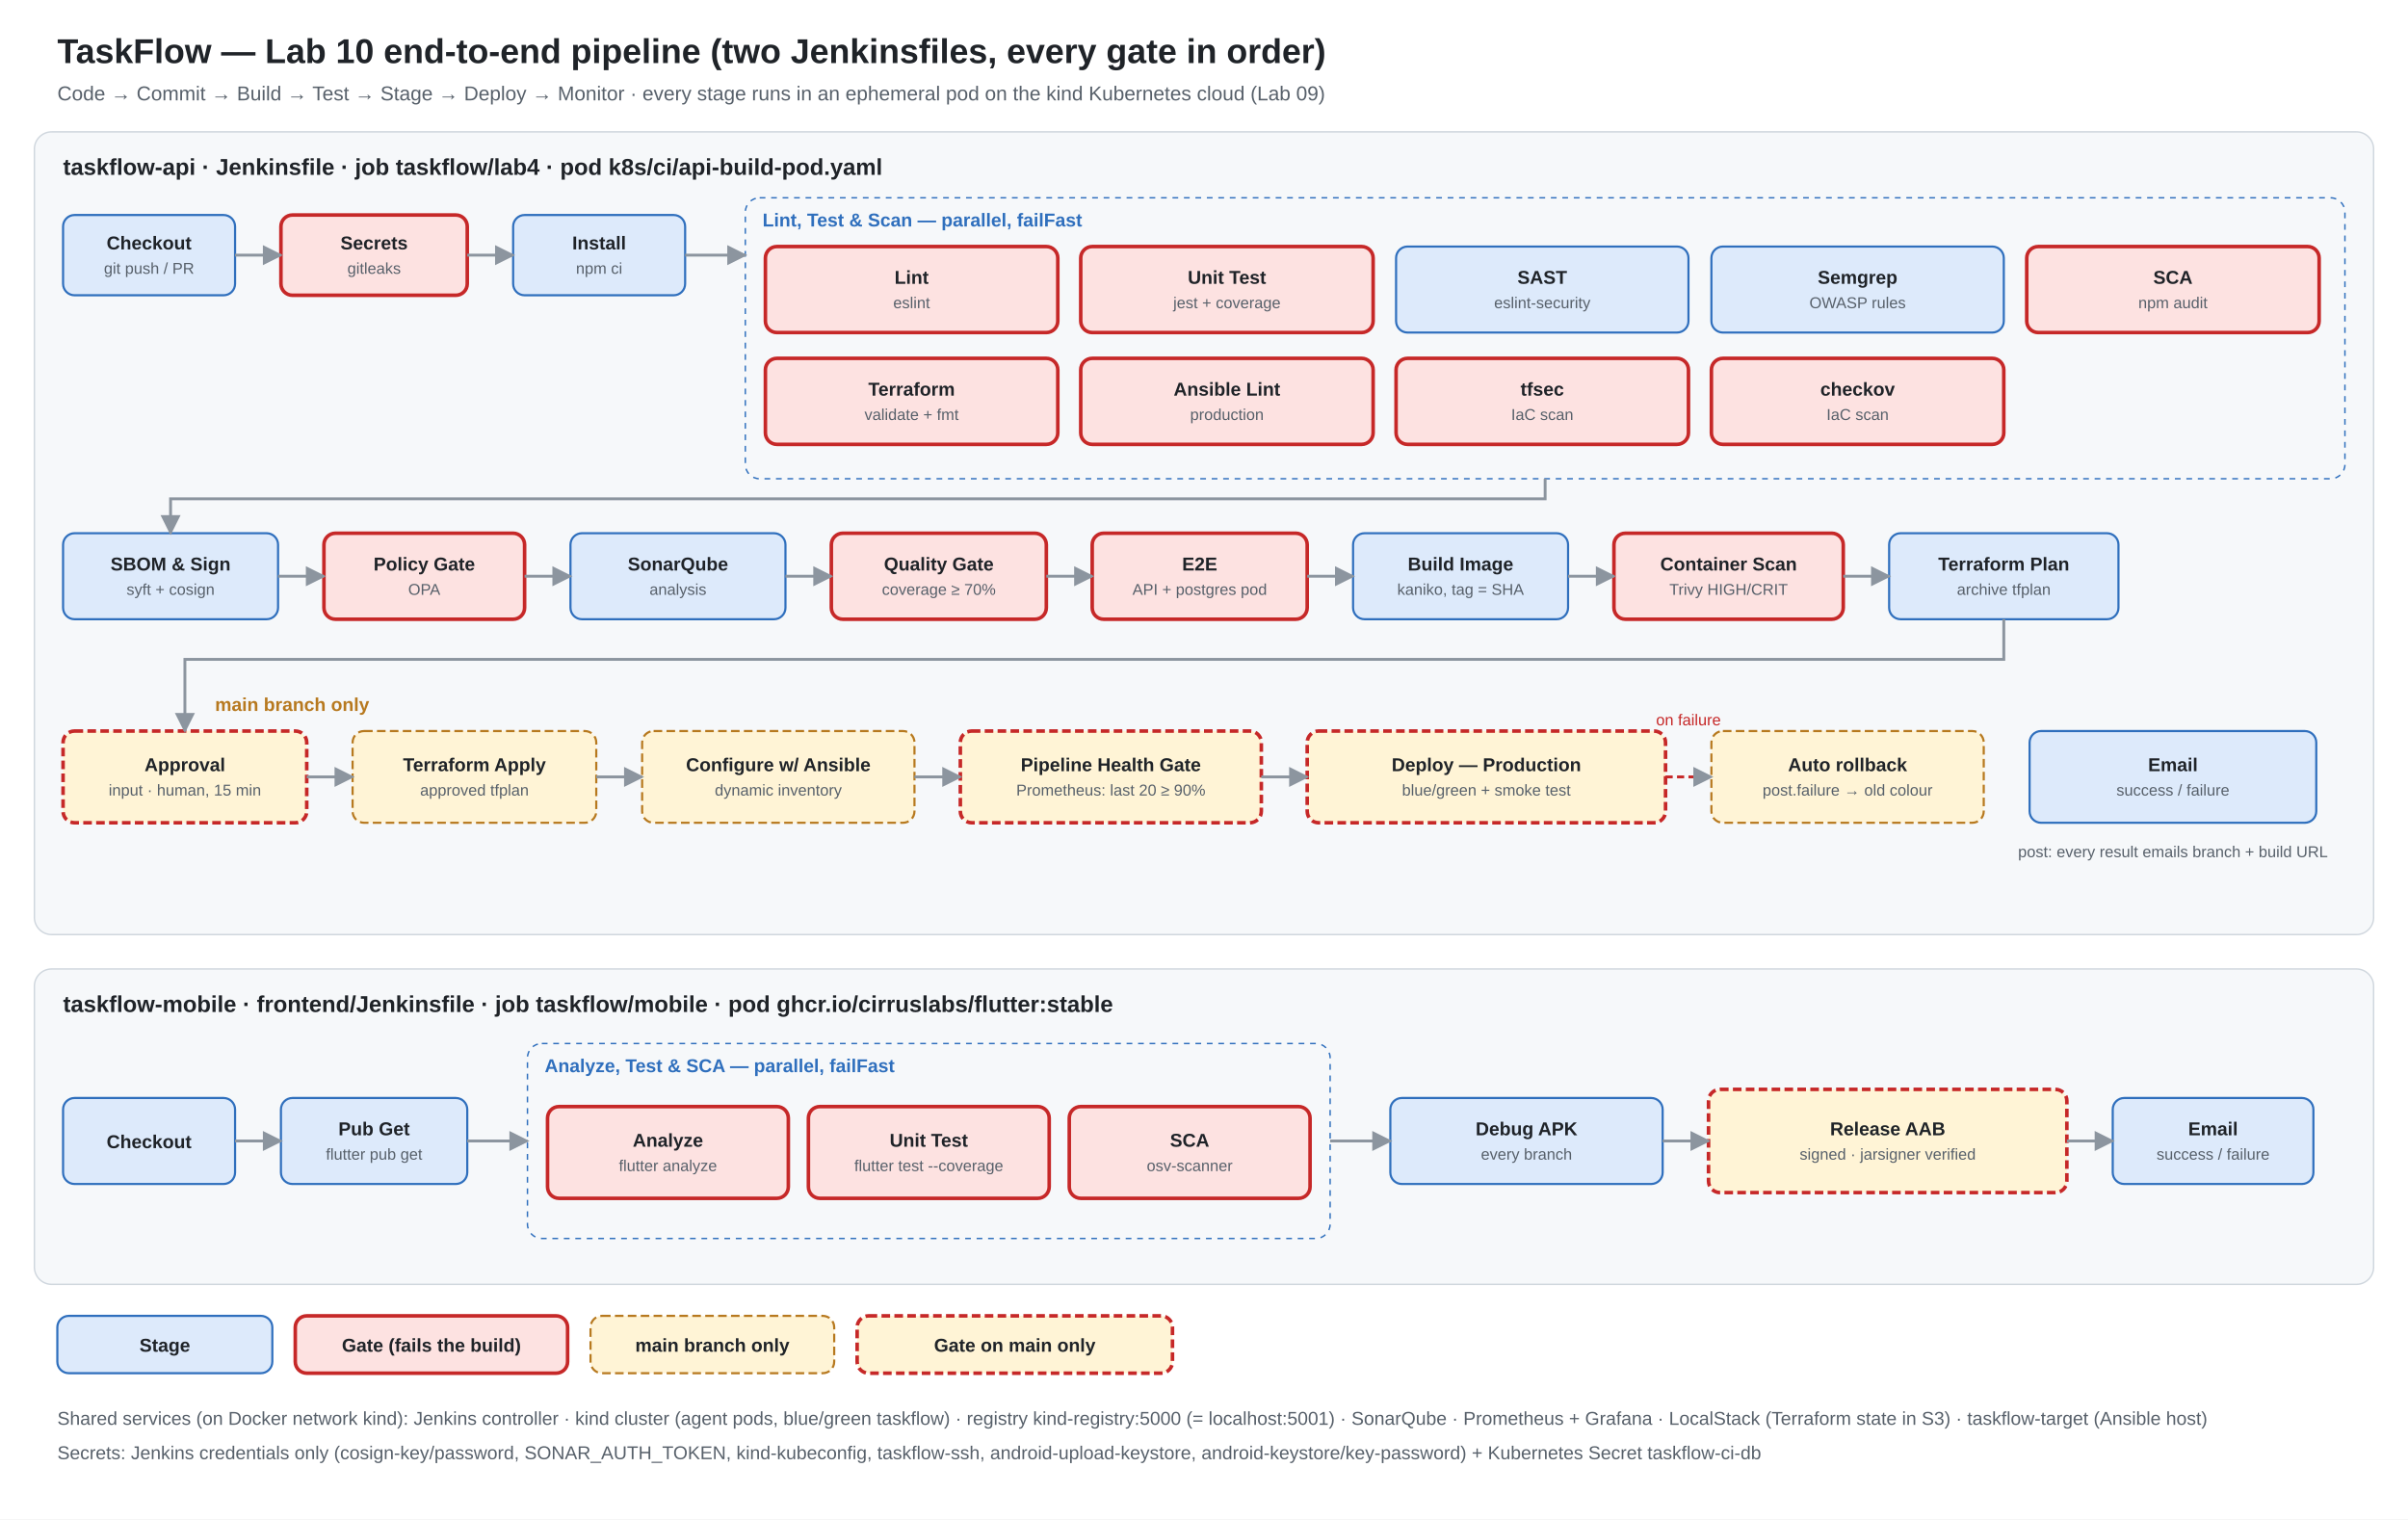
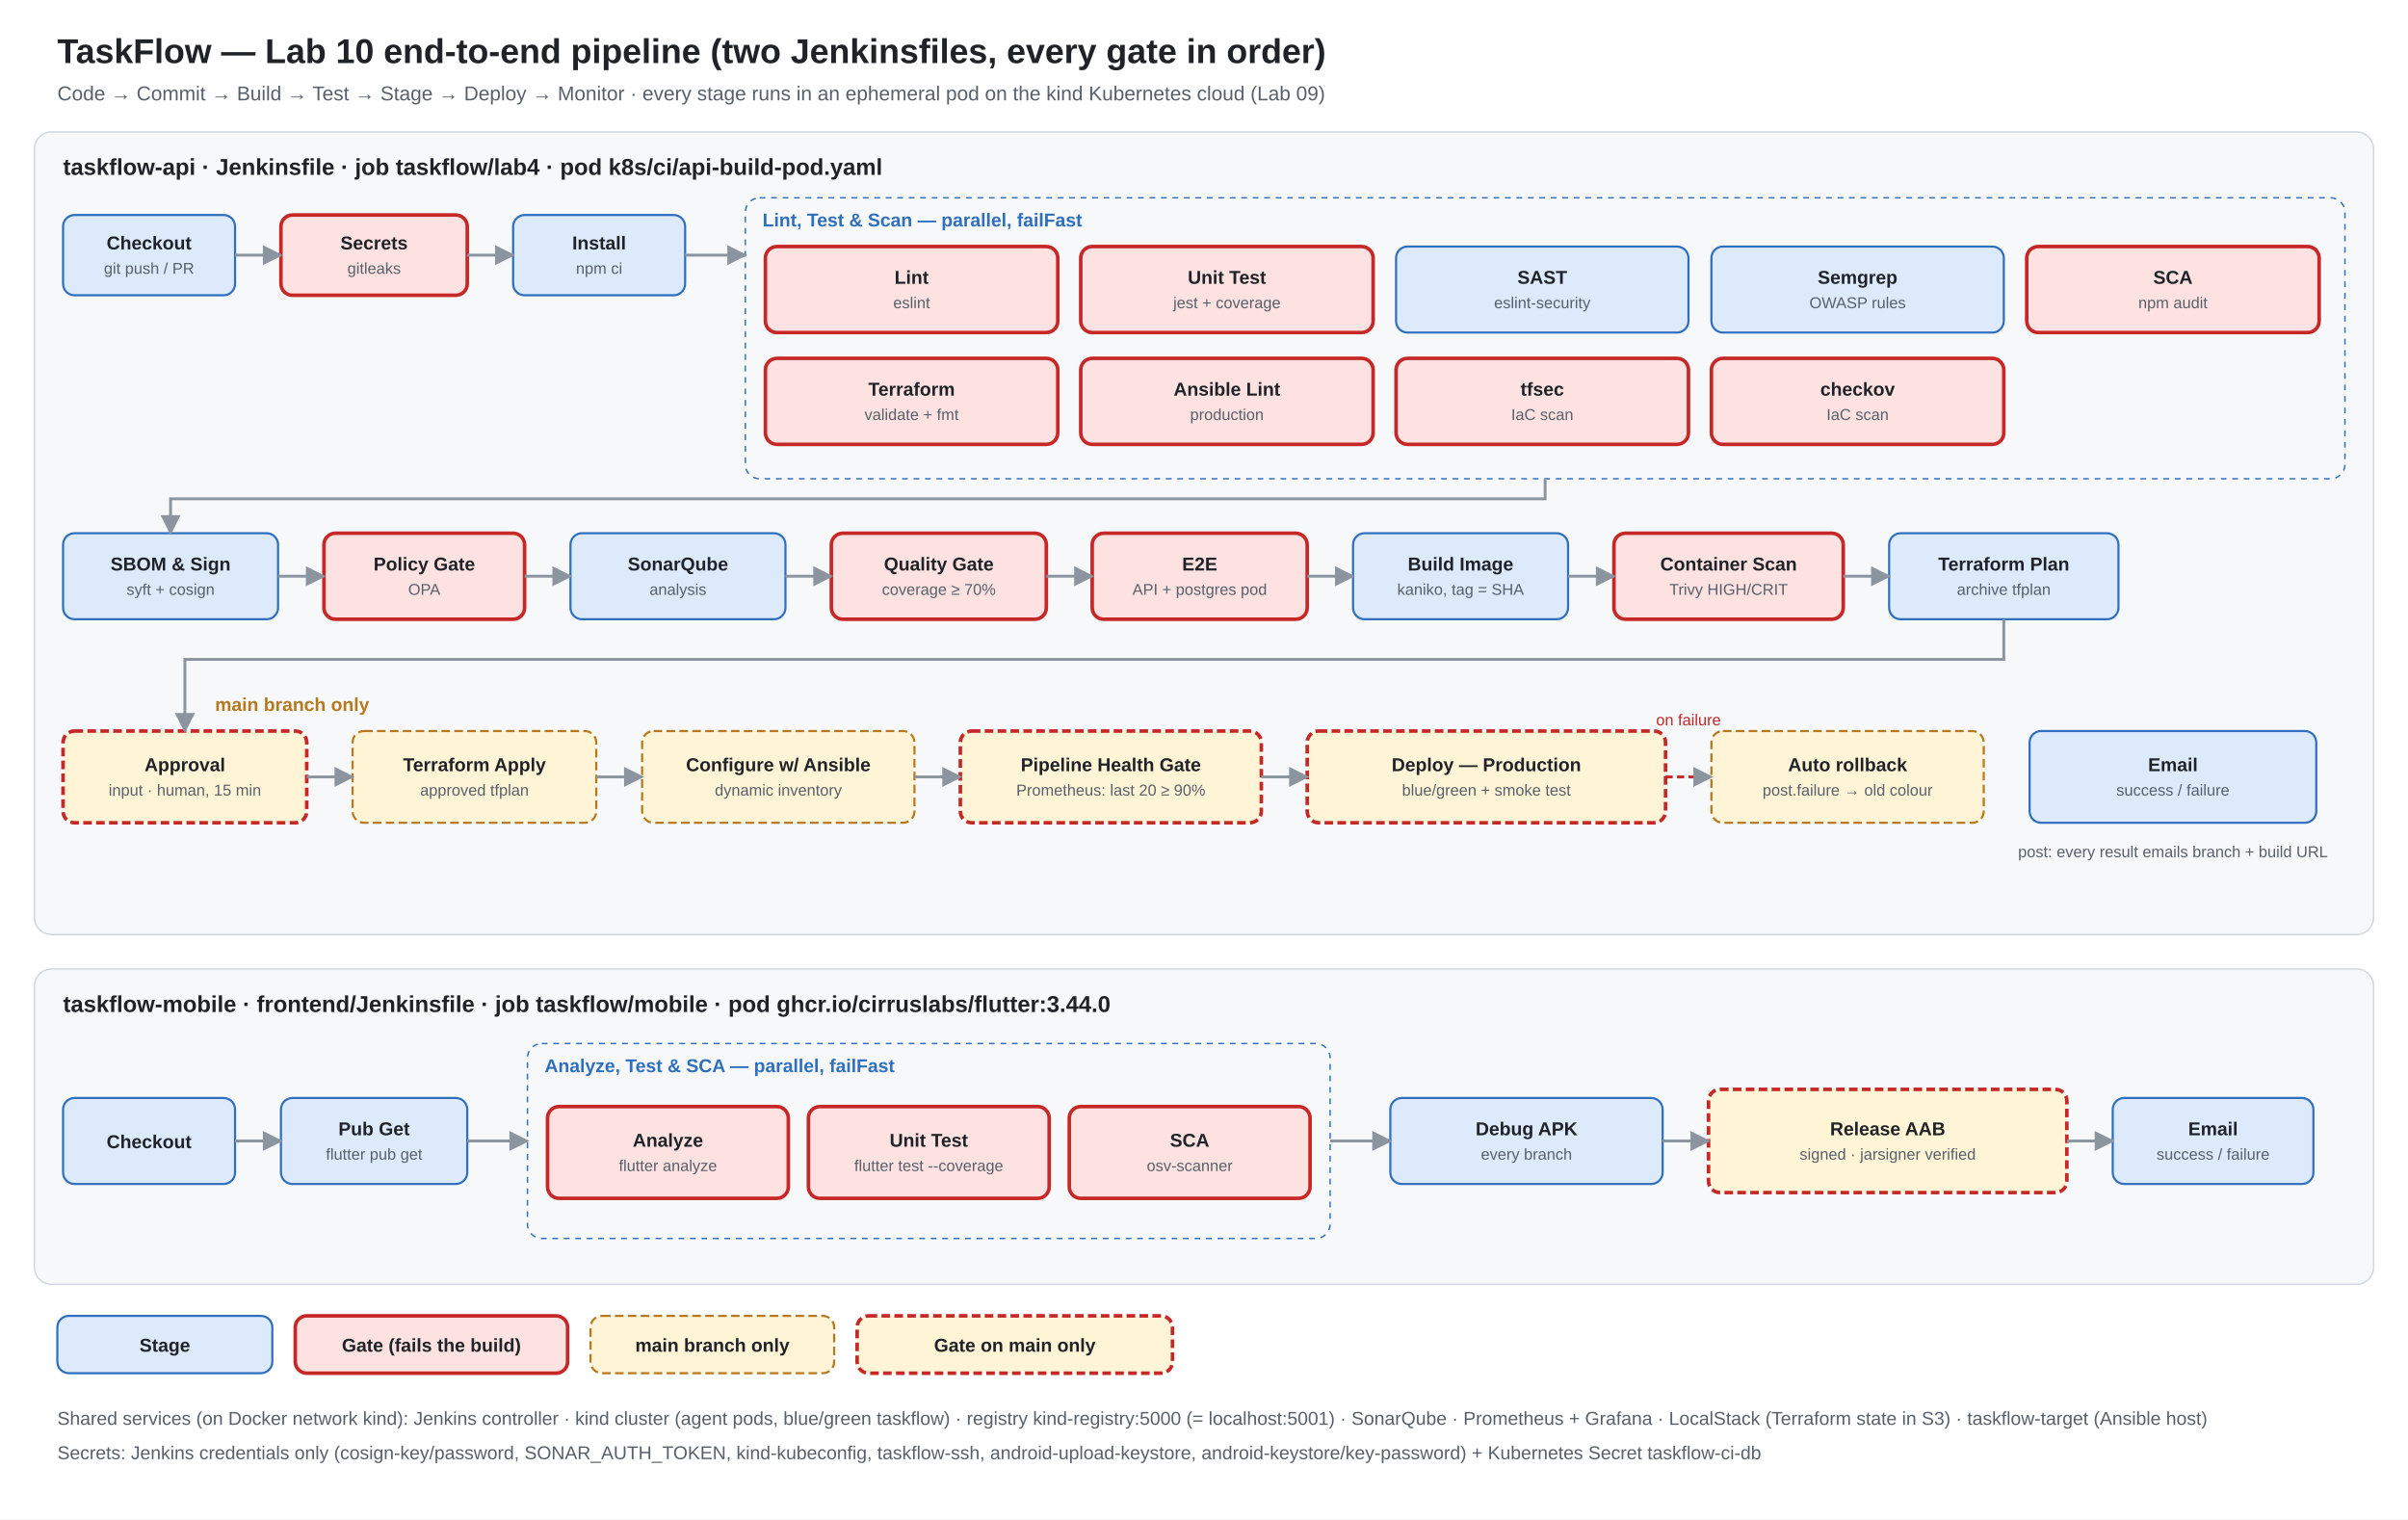
<svg xmlns="http://www.w3.org/2000/svg" width="1680" height="1060" viewBox="0 0 1680 1060">
  <defs>
    <marker id="a" viewBox="0 0 10 10" refX="9" refY="5" markerWidth="7" markerHeight="7" orient="auto">
      <path d="M0,0 L10,5 L0,10 z" fill="#8c959f" />
    </marker>
  </defs>
  <rect width="1680" height="1060" fill="#ffffff" />
  <text x="40" y="44" font-size="24" font-weight="700" fill="#1f2328" text-anchor="start" font-family="Segoe UI, Leelawadee UI, Arial, sans-serif">TaskFlow — Lab 10 end-to-end pipeline (two Jenkinsfiles, every gate in order)</text>
  <text x="40" y="70" font-size="14" font-weight="normal" fill="#57606a" text-anchor="start" font-family="Segoe UI, Leelawadee UI, Arial, sans-serif">Code → Commit → Build → Test → Stage → Deploy → Monitor · every stage runs in an ephemeral pod on the kind Kubernetes cloud (Lab 09)</text>
  <rect x="24" y="92" width="1632" height="560" rx="12" fill="#f6f8fa" stroke="#d0d7de" />
  <text x="44" y="122" font-size="16" font-weight="700" fill="#1f2328" text-anchor="start" font-family="Segoe UI, Leelawadee UI, Arial, sans-serif">taskflow-api · Jenkinsfile · job taskflow/lab4 · pod k8s/ci/api-build-pod.yaml</text>
  <rect x="44" y="150" width="120" height="56" rx="8" fill="#ddeafb" stroke="#2f6fbd" stroke-width="1.5" />
  <text x="104.0" y="174.0" font-size="13" font-weight="600" fill="#1f2328" text-anchor="middle" font-family="Segoe UI, Leelawadee UI, Arial, sans-serif">Checkout</text>
  <text x="104.0" y="191.0" font-size="11" font-weight="normal" fill="#57606a" text-anchor="middle" font-family="Segoe UI, Leelawadee UI, Arial, sans-serif">git push / PR</text>
  <rect x="196" y="150" width="130" height="56" rx="8" fill="#fde2e1" stroke="#c62828" stroke-width="2.5" />
  <text x="261.0" y="174.0" font-size="13" font-weight="600" fill="#1f2328" text-anchor="middle" font-family="Segoe UI, Leelawadee UI, Arial, sans-serif">Secrets</text>
  <text x="261.0" y="191.0" font-size="11" font-weight="normal" fill="#57606a" text-anchor="middle" font-family="Segoe UI, Leelawadee UI, Arial, sans-serif">gitleaks</text>
  <rect x="358" y="150" width="120" height="56" rx="8" fill="#ddeafb" stroke="#2f6fbd" stroke-width="1.5" />
  <text x="418.0" y="174.0" font-size="13" font-weight="600" fill="#1f2328" text-anchor="middle" font-family="Segoe UI, Leelawadee UI, Arial, sans-serif">Install</text>
  <text x="418.0" y="191.0" font-size="11" font-weight="normal" fill="#57606a" text-anchor="middle" font-family="Segoe UI, Leelawadee UI, Arial, sans-serif">npm ci</text>
  <line x1="164" y1="178.0" x2="196" y2="178.0" stroke="#8c959f" stroke-width="2" marker-end="url(#a)" />
  <line x1="326" y1="178.0" x2="358" y2="178.0" stroke="#8c959f" stroke-width="2" marker-end="url(#a)" />
  <rect x="520" y="138" width="1116" height="196" rx="10" fill="none" stroke="#2f6fbd" stroke-dasharray="4 4" />
  <text x="532" y="158" font-size="13" font-weight="700" fill="#2f6fbd" text-anchor="start" font-family="Segoe UI, Leelawadee UI, Arial, sans-serif">Lint, Test &amp; Scan — parallel, failFast</text>
  <line x1="478" y1="178.0" x2="520" y2="178" stroke="#8c959f" stroke-width="2" marker-end="url(#a)" />
  <rect x="534" y="172" width="204" height="60" rx="8" fill="#fde2e1" stroke="#c62828" stroke-width="2.5" />
  <text x="636.0" y="198.0" font-size="13" font-weight="600" fill="#1f2328" text-anchor="middle" font-family="Segoe UI, Leelawadee UI, Arial, sans-serif">Lint</text>
  <text x="636.0" y="215.0" font-size="11" font-weight="normal" fill="#57606a" text-anchor="middle" font-family="Segoe UI, Leelawadee UI, Arial, sans-serif">eslint</text>
  <rect x="754" y="172" width="204" height="60" rx="8" fill="#fde2e1" stroke="#c62828" stroke-width="2.5" />
  <text x="856.0" y="198.0" font-size="13" font-weight="600" fill="#1f2328" text-anchor="middle" font-family="Segoe UI, Leelawadee UI, Arial, sans-serif">Unit Test</text>
  <text x="856.0" y="215.0" font-size="11" font-weight="normal" fill="#57606a" text-anchor="middle" font-family="Segoe UI, Leelawadee UI, Arial, sans-serif">jest + coverage</text>
  <rect x="974" y="172" width="204" height="60" rx="8" fill="#ddeafb" stroke="#2f6fbd" stroke-width="1.5" />
  <text x="1076.0" y="198.0" font-size="13" font-weight="600" fill="#1f2328" text-anchor="middle" font-family="Segoe UI, Leelawadee UI, Arial, sans-serif">SAST</text>
  <text x="1076.0" y="215.0" font-size="11" font-weight="normal" fill="#57606a" text-anchor="middle" font-family="Segoe UI, Leelawadee UI, Arial, sans-serif">eslint-security</text>
  <rect x="1194" y="172" width="204" height="60" rx="8" fill="#ddeafb" stroke="#2f6fbd" stroke-width="1.5" />
  <text x="1296.0" y="198.0" font-size="13" font-weight="600" fill="#1f2328" text-anchor="middle" font-family="Segoe UI, Leelawadee UI, Arial, sans-serif">Semgrep</text>
  <text x="1296.0" y="215.0" font-size="11" font-weight="normal" fill="#57606a" text-anchor="middle" font-family="Segoe UI, Leelawadee UI, Arial, sans-serif">OWASP rules</text>
  <rect x="1414" y="172" width="204" height="60" rx="8" fill="#fde2e1" stroke="#c62828" stroke-width="2.5" />
  <text x="1516.0" y="198.0" font-size="13" font-weight="600" fill="#1f2328" text-anchor="middle" font-family="Segoe UI, Leelawadee UI, Arial, sans-serif">SCA</text>
  <text x="1516.0" y="215.0" font-size="11" font-weight="normal" fill="#57606a" text-anchor="middle" font-family="Segoe UI, Leelawadee UI, Arial, sans-serif">npm audit</text>
  <rect x="534" y="250" width="204" height="60" rx="8" fill="#fde2e1" stroke="#c62828" stroke-width="2.5" />
  <text x="636.0" y="276.0" font-size="13" font-weight="600" fill="#1f2328" text-anchor="middle" font-family="Segoe UI, Leelawadee UI, Arial, sans-serif">Terraform</text>
  <text x="636.0" y="293.0" font-size="11" font-weight="normal" fill="#57606a" text-anchor="middle" font-family="Segoe UI, Leelawadee UI, Arial, sans-serif">validate + fmt</text>
  <rect x="754" y="250" width="204" height="60" rx="8" fill="#fde2e1" stroke="#c62828" stroke-width="2.5" />
  <text x="856.0" y="276.0" font-size="13" font-weight="600" fill="#1f2328" text-anchor="middle" font-family="Segoe UI, Leelawadee UI, Arial, sans-serif">Ansible Lint</text>
  <text x="856.0" y="293.0" font-size="11" font-weight="normal" fill="#57606a" text-anchor="middle" font-family="Segoe UI, Leelawadee UI, Arial, sans-serif">production</text>
  <rect x="974" y="250" width="204" height="60" rx="8" fill="#fde2e1" stroke="#c62828" stroke-width="2.5" />
  <text x="1076.0" y="276.0" font-size="13" font-weight="600" fill="#1f2328" text-anchor="middle" font-family="Segoe UI, Leelawadee UI, Arial, sans-serif">tfsec</text>
  <text x="1076.0" y="293.0" font-size="11" font-weight="normal" fill="#57606a" text-anchor="middle" font-family="Segoe UI, Leelawadee UI, Arial, sans-serif">IaC scan</text>
  <rect x="1194" y="250" width="204" height="60" rx="8" fill="#fde2e1" stroke="#c62828" stroke-width="2.5" />
  <text x="1296.0" y="276.0" font-size="13" font-weight="600" fill="#1f2328" text-anchor="middle" font-family="Segoe UI, Leelawadee UI, Arial, sans-serif">checkov</text>
  <text x="1296.0" y="293.0" font-size="11" font-weight="normal" fill="#57606a" text-anchor="middle" font-family="Segoe UI, Leelawadee UI, Arial, sans-serif">IaC scan</text>
  <rect x="44" y="372" width="150" height="60" rx="8" fill="#ddeafb" stroke="#2f6fbd" stroke-width="1.5" />
  <text x="119.0" y="398.0" font-size="13" font-weight="600" fill="#1f2328" text-anchor="middle" font-family="Segoe UI, Leelawadee UI, Arial, sans-serif">SBOM &amp; Sign</text>
  <text x="119.0" y="415.0" font-size="11" font-weight="normal" fill="#57606a" text-anchor="middle" font-family="Segoe UI, Leelawadee UI, Arial, sans-serif">syft + cosign</text>
  <rect x="226" y="372" width="140" height="60" rx="8" fill="#fde2e1" stroke="#c62828" stroke-width="2.5" />
  <text x="296.0" y="398.0" font-size="13" font-weight="600" fill="#1f2328" text-anchor="middle" font-family="Segoe UI, Leelawadee UI, Arial, sans-serif">Policy Gate</text>
  <text x="296.0" y="415.0" font-size="11" font-weight="normal" fill="#57606a" text-anchor="middle" font-family="Segoe UI, Leelawadee UI, Arial, sans-serif">OPA</text>
  <rect x="398" y="372" width="150" height="60" rx="8" fill="#ddeafb" stroke="#2f6fbd" stroke-width="1.5" />
  <text x="473.0" y="398.0" font-size="13" font-weight="600" fill="#1f2328" text-anchor="middle" font-family="Segoe UI, Leelawadee UI, Arial, sans-serif">SonarQube</text>
  <text x="473.0" y="415.0" font-size="11" font-weight="normal" fill="#57606a" text-anchor="middle" font-family="Segoe UI, Leelawadee UI, Arial, sans-serif">analysis</text>
  <rect x="580" y="372" width="150" height="60" rx="8" fill="#fde2e1" stroke="#c62828" stroke-width="2.5" />
  <text x="655.0" y="398.0" font-size="13" font-weight="600" fill="#1f2328" text-anchor="middle" font-family="Segoe UI, Leelawadee UI, Arial, sans-serif">Quality Gate</text>
  <text x="655.0" y="415.0" font-size="11" font-weight="normal" fill="#57606a" text-anchor="middle" font-family="Segoe UI, Leelawadee UI, Arial, sans-serif">coverage ≥ 70%</text>
  <rect x="762" y="372" width="150" height="60" rx="8" fill="#fde2e1" stroke="#c62828" stroke-width="2.5" />
  <text x="837.0" y="398.0" font-size="13" font-weight="600" fill="#1f2328" text-anchor="middle" font-family="Segoe UI, Leelawadee UI, Arial, sans-serif">E2E</text>
  <text x="837.0" y="415.0" font-size="11" font-weight="normal" fill="#57606a" text-anchor="middle" font-family="Segoe UI, Leelawadee UI, Arial, sans-serif">API + postgres pod</text>
  <rect x="944" y="372" width="150" height="60" rx="8" fill="#ddeafb" stroke="#2f6fbd" stroke-width="1.5" />
  <text x="1019.0" y="398.0" font-size="13" font-weight="600" fill="#1f2328" text-anchor="middle" font-family="Segoe UI, Leelawadee UI, Arial, sans-serif">Build Image</text>
  <text x="1019.0" y="415.0" font-size="11" font-weight="normal" fill="#57606a" text-anchor="middle" font-family="Segoe UI, Leelawadee UI, Arial, sans-serif">kaniko, tag = SHA</text>
  <rect x="1126" y="372" width="160" height="60" rx="8" fill="#fde2e1" stroke="#c62828" stroke-width="2.5" />
  <text x="1206.0" y="398.0" font-size="13" font-weight="600" fill="#1f2328" text-anchor="middle" font-family="Segoe UI, Leelawadee UI, Arial, sans-serif">Container Scan</text>
  <text x="1206.0" y="415.0" font-size="11" font-weight="normal" fill="#57606a" text-anchor="middle" font-family="Segoe UI, Leelawadee UI, Arial, sans-serif">Trivy HIGH/CRIT</text>
  <rect x="1318" y="372" width="160" height="60" rx="8" fill="#ddeafb" stroke="#2f6fbd" stroke-width="1.5" />
  <text x="1398.0" y="398.0" font-size="13" font-weight="600" fill="#1f2328" text-anchor="middle" font-family="Segoe UI, Leelawadee UI, Arial, sans-serif">Terraform Plan</text>
  <text x="1398.0" y="415.0" font-size="11" font-weight="normal" fill="#57606a" text-anchor="middle" font-family="Segoe UI, Leelawadee UI, Arial, sans-serif">archive tfplan</text>
  <line x1="194" y1="402.0" x2="226" y2="402.0" stroke="#8c959f" stroke-width="2" marker-end="url(#a)" />
  <line x1="366" y1="402.0" x2="398" y2="402.0" stroke="#8c959f" stroke-width="2" marker-end="url(#a)" />
  <line x1="548" y1="402.0" x2="580" y2="402.0" stroke="#8c959f" stroke-width="2" marker-end="url(#a)" />
  <line x1="730" y1="402.0" x2="762" y2="402.0" stroke="#8c959f" stroke-width="2" marker-end="url(#a)" />
  <line x1="912" y1="402.0" x2="944" y2="402.0" stroke="#8c959f" stroke-width="2" marker-end="url(#a)" />
  <line x1="1094" y1="402.0" x2="1126" y2="402.0" stroke="#8c959f" stroke-width="2" marker-end="url(#a)" />
  <line x1="1286" y1="402.0" x2="1318" y2="402.0" stroke="#8c959f" stroke-width="2" marker-end="url(#a)" />
  <path d="M 1078.0 334 L 1078.0 348 L 119 348 L 119 372" fill="none" stroke="#8c959f" stroke-width="2" marker-end="url(#a)" />
  <text x="150" y="496" font-size="13" font-weight="700" fill="#b7791f" text-anchor="start" font-family="Segoe UI, Leelawadee UI, Arial, sans-serif">main branch only</text>
  <rect x="44" y="510" width="170" height="64" rx="8" fill="#fff4d6" stroke="#c62828" stroke-width="2.5" stroke-dasharray="6 3" />
  <text x="129.0" y="538.0" font-size="13" font-weight="600" fill="#1f2328" text-anchor="middle" font-family="Segoe UI, Leelawadee UI, Arial, sans-serif">Approval</text>
  <text x="129.0" y="555.0" font-size="11" font-weight="normal" fill="#57606a" text-anchor="middle" font-family="Segoe UI, Leelawadee UI, Arial, sans-serif">input · human, 15 min</text>
  <rect x="246" y="510" width="170" height="64" rx="8" fill="#fff4d6" stroke="#b7791f" stroke-width="1.5" stroke-dasharray="6 3" />
  <text x="331.0" y="538.0" font-size="13" font-weight="600" fill="#1f2328" text-anchor="middle" font-family="Segoe UI, Leelawadee UI, Arial, sans-serif">Terraform Apply</text>
  <text x="331.0" y="555.0" font-size="11" font-weight="normal" fill="#57606a" text-anchor="middle" font-family="Segoe UI, Leelawadee UI, Arial, sans-serif">approved tfplan</text>
  <rect x="448" y="510" width="190" height="64" rx="8" fill="#fff4d6" stroke="#b7791f" stroke-width="1.5" stroke-dasharray="6 3" />
  <text x="543.0" y="538.0" font-size="13" font-weight="600" fill="#1f2328" text-anchor="middle" font-family="Segoe UI, Leelawadee UI, Arial, sans-serif">Configure w/ Ansible</text>
  <text x="543.0" y="555.0" font-size="11" font-weight="normal" fill="#57606a" text-anchor="middle" font-family="Segoe UI, Leelawadee UI, Arial, sans-serif">dynamic inventory</text>
  <rect x="670" y="510" width="210" height="64" rx="8" fill="#fff4d6" stroke="#c62828" stroke-width="2.5" stroke-dasharray="6 3" />
  <text x="775.0" y="538.0" font-size="13" font-weight="600" fill="#1f2328" text-anchor="middle" font-family="Segoe UI, Leelawadee UI, Arial, sans-serif">Pipeline Health Gate</text>
  <text x="775.0" y="555.0" font-size="11" font-weight="normal" fill="#57606a" text-anchor="middle" font-family="Segoe UI, Leelawadee UI, Arial, sans-serif">Prometheus: last 20 ≥ 90%</text>
  <rect x="912" y="510" width="250" height="64" rx="8" fill="#fff4d6" stroke="#c62828" stroke-width="2.5" stroke-dasharray="6 3" />
  <text x="1037.0" y="538.0" font-size="13" font-weight="600" fill="#1f2328" text-anchor="middle" font-family="Segoe UI, Leelawadee UI, Arial, sans-serif">Deploy — Production</text>
  <text x="1037.0" y="555.0" font-size="11" font-weight="normal" fill="#57606a" text-anchor="middle" font-family="Segoe UI, Leelawadee UI, Arial, sans-serif">blue/green + smoke test</text>
  <rect x="1194" y="510" width="190" height="64" rx="8" fill="#fff4d6" stroke="#b7791f" stroke-width="1.5" stroke-dasharray="6 3" />
  <text x="1289.0" y="538.0" font-size="13" font-weight="600" fill="#1f2328" text-anchor="middle" font-family="Segoe UI, Leelawadee UI, Arial, sans-serif">Auto rollback</text>
  <text x="1289.0" y="555.0" font-size="11" font-weight="normal" fill="#57606a" text-anchor="middle" font-family="Segoe UI, Leelawadee UI, Arial, sans-serif">post.failure → old colour</text>
  <rect x="1416" y="510" width="200" height="64" rx="8" fill="#ddeafb" stroke="#2f6fbd" stroke-width="1.5" />
  <text x="1516.0" y="538.0" font-size="13" font-weight="600" fill="#1f2328" text-anchor="middle" font-family="Segoe UI, Leelawadee UI, Arial, sans-serif">Email</text>
  <text x="1516.0" y="555.0" font-size="11" font-weight="normal" fill="#57606a" text-anchor="middle" font-family="Segoe UI, Leelawadee UI, Arial, sans-serif">success / failure</text>
  <line x1="214" y1="542.0" x2="246" y2="542.0" stroke="#8c959f" stroke-width="2" marker-end="url(#a)" />
  <line x1="416" y1="542.0" x2="448" y2="542.0" stroke="#8c959f" stroke-width="2" marker-end="url(#a)" />
  <line x1="638" y1="542.0" x2="670" y2="542.0" stroke="#8c959f" stroke-width="2" marker-end="url(#a)" />
  <line x1="880" y1="542.0" x2="912" y2="542.0" stroke="#8c959f" stroke-width="2" marker-end="url(#a)" />
  <line x1="1162" y1="542.0" x2="1194" y2="542.0" stroke="#c62828" stroke-width="2" stroke-dasharray="5 3" marker-end="url(#a)" />
  <text x="1178" y="506" font-size="11" font-weight="normal" fill="#c62828" text-anchor="middle" font-family="Segoe UI, Leelawadee UI, Arial, sans-serif">on failure</text>
  <path d="M 1398 432 L 1398 460 L 129 460 L 129 510" fill="none" stroke="#8c959f" stroke-width="2" marker-end="url(#a)" />
  <text x="1516" y="598" font-size="11" font-weight="normal" fill="#57606a" text-anchor="middle" font-family="Segoe UI, Leelawadee UI, Arial, sans-serif">post: every result emails branch + build URL</text>
  <rect x="24" y="676" width="1632" height="220" rx="12" fill="#f6f8fa" stroke="#d0d7de" />
-   <text x="44" y="706" font-size="16" font-weight="700" fill="#1f2328" text-anchor="start" font-family="Segoe UI, Leelawadee UI, Arial, sans-serif">taskflow-mobile · frontend/Jenkinsfile · job taskflow/mobile · pod ghcr.io/cirruslabs/flutter:stable</text>
+   <text x="44" y="706" font-size="16" font-weight="700" fill="#1f2328" text-anchor="start" font-family="Segoe UI, Leelawadee UI, Arial, sans-serif">taskflow-mobile · frontend/Jenkinsfile · job taskflow/mobile · pod ghcr.io/cirruslabs/flutter:3.44.0</text>
  <rect x="44" y="766" width="120" height="60" rx="8" fill="#ddeafb" stroke="#2f6fbd" stroke-width="1.5" />
  <text x="104.0" y="801.0" font-size="13" font-weight="600" fill="#1f2328" text-anchor="middle" font-family="Segoe UI, Leelawadee UI, Arial, sans-serif">Checkout</text>
  <rect x="196" y="766" width="130" height="60" rx="8" fill="#ddeafb" stroke="#2f6fbd" stroke-width="1.5" />
  <text x="261.0" y="792.0" font-size="13" font-weight="600" fill="#1f2328" text-anchor="middle" font-family="Segoe UI, Leelawadee UI, Arial, sans-serif">Pub Get</text>
  <text x="261.0" y="809.0" font-size="11" font-weight="normal" fill="#57606a" text-anchor="middle" font-family="Segoe UI, Leelawadee UI, Arial, sans-serif">flutter pub get</text>
  <line x1="164" y1="796.0" x2="196" y2="796.0" stroke="#8c959f" stroke-width="2" marker-end="url(#a)" />
  <rect x="368" y="728" width="560" height="136" rx="10" fill="none" stroke="#2f6fbd" stroke-dasharray="4 4" />
  <text x="380" y="748" font-size="13" font-weight="700" fill="#2f6fbd" text-anchor="start" font-family="Segoe UI, Leelawadee UI, Arial, sans-serif">Analyze, Test &amp; SCA — parallel, failFast</text>
  <line x1="326" y1="796.0" x2="368" y2="796" stroke="#8c959f" stroke-width="2" marker-end="url(#a)" />
  <rect x="382" y="772" width="168" height="64" rx="8" fill="#fde2e1" stroke="#c62828" stroke-width="2.5" />
  <text x="466.0" y="800.0" font-size="13" font-weight="600" fill="#1f2328" text-anchor="middle" font-family="Segoe UI, Leelawadee UI, Arial, sans-serif">Analyze</text>
  <text x="466.0" y="817.0" font-size="11" font-weight="normal" fill="#57606a" text-anchor="middle" font-family="Segoe UI, Leelawadee UI, Arial, sans-serif">flutter analyze</text>
  <rect x="564" y="772" width="168" height="64" rx="8" fill="#fde2e1" stroke="#c62828" stroke-width="2.5" />
  <text x="648.0" y="800.0" font-size="13" font-weight="600" fill="#1f2328" text-anchor="middle" font-family="Segoe UI, Leelawadee UI, Arial, sans-serif">Unit Test</text>
  <text x="648.0" y="817.0" font-size="11" font-weight="normal" fill="#57606a" text-anchor="middle" font-family="Segoe UI, Leelawadee UI, Arial, sans-serif">flutter test --coverage</text>
  <rect x="746" y="772" width="168" height="64" rx="8" fill="#fde2e1" stroke="#c62828" stroke-width="2.5" />
  <text x="830.0" y="800.0" font-size="13" font-weight="600" fill="#1f2328" text-anchor="middle" font-family="Segoe UI, Leelawadee UI, Arial, sans-serif">SCA</text>
  <text x="830.0" y="817.0" font-size="11" font-weight="normal" fill="#57606a" text-anchor="middle" font-family="Segoe UI, Leelawadee UI, Arial, sans-serif">osv-scanner</text>
  <rect x="970" y="766" width="190" height="60" rx="8" fill="#ddeafb" stroke="#2f6fbd" stroke-width="1.5" />
  <text x="1065.0" y="792.0" font-size="13" font-weight="600" fill="#1f2328" text-anchor="middle" font-family="Segoe UI, Leelawadee UI, Arial, sans-serif">Debug APK</text>
  <text x="1065.0" y="809.0" font-size="11" font-weight="normal" fill="#57606a" text-anchor="middle" font-family="Segoe UI, Leelawadee UI, Arial, sans-serif">every branch</text>
  <rect x="1192" y="760" width="250" height="72" rx="8" fill="#fff4d6" stroke="#c62828" stroke-width="2.5" stroke-dasharray="6 3" />
  <text x="1317.0" y="792.0" font-size="13" font-weight="600" fill="#1f2328" text-anchor="middle" font-family="Segoe UI, Leelawadee UI, Arial, sans-serif">Release AAB</text>
  <text x="1317.0" y="809.0" font-size="11" font-weight="normal" fill="#57606a" text-anchor="middle" font-family="Segoe UI, Leelawadee UI, Arial, sans-serif">signed · jarsigner verified</text>
  <rect x="1474" y="766" width="140" height="60" rx="8" fill="#ddeafb" stroke="#2f6fbd" stroke-width="1.5" />
  <text x="1544.0" y="792.0" font-size="13" font-weight="600" fill="#1f2328" text-anchor="middle" font-family="Segoe UI, Leelawadee UI, Arial, sans-serif">Email</text>
  <text x="1544.0" y="809.0" font-size="11" font-weight="normal" fill="#57606a" text-anchor="middle" font-family="Segoe UI, Leelawadee UI, Arial, sans-serif">success / failure</text>
  <line x1="928" y1="796" x2="970" y2="796" stroke="#8c959f" stroke-width="2" marker-end="url(#a)" />
  <line x1="1160" y1="796.0" x2="1192" y2="796.0" stroke="#8c959f" stroke-width="2" marker-end="url(#a)" />
  <line x1="1442" y1="796.0" x2="1474" y2="796.0" stroke="#8c959f" stroke-width="2" marker-end="url(#a)" />
  <rect x="40" y="918" width="150" height="40" rx="8" fill="#ddeafb" stroke="#2f6fbd" stroke-width="1.5" />
  <text x="115.0" y="943.0" font-size="13" font-weight="600" fill="#1f2328" text-anchor="middle" font-family="Segoe UI, Leelawadee UI, Arial, sans-serif">Stage</text>
  <rect x="206" y="918" width="190" height="40" rx="8" fill="#fde2e1" stroke="#c62828" stroke-width="2.5" />
  <text x="301.0" y="943.0" font-size="13" font-weight="600" fill="#1f2328" text-anchor="middle" font-family="Segoe UI, Leelawadee UI, Arial, sans-serif">Gate (fails the build)</text>
  <rect x="412" y="918" width="170" height="40" rx="8" fill="#fff4d6" stroke="#b7791f" stroke-width="1.5" stroke-dasharray="6 3" />
  <text x="497.0" y="943.0" font-size="13" font-weight="600" fill="#1f2328" text-anchor="middle" font-family="Segoe UI, Leelawadee UI, Arial, sans-serif">main branch only</text>
  <rect x="598" y="918" width="220" height="40" rx="8" fill="#fff4d6" stroke="#c62828" stroke-width="2.5" stroke-dasharray="6 3" />
  <text x="708.0" y="943.0" font-size="13" font-weight="600" fill="#1f2328" text-anchor="middle" font-family="Segoe UI, Leelawadee UI, Arial, sans-serif">Gate on main only</text>
  <text x="40" y="994" font-size="13" font-weight="normal" fill="#57606a" text-anchor="start" font-family="Segoe UI, Leelawadee UI, Arial, sans-serif">Shared services (on Docker network kind): Jenkins controller · kind cluster (agent pods, blue/green taskflow) · registry kind-registry:5000 (= localhost:5001) · SonarQube · Prometheus + Grafana · LocalStack (Terraform state in S3) · taskflow-target (Ansible host)</text>
  <text x="40" y="1018" font-size="13" font-weight="normal" fill="#57606a" text-anchor="start" font-family="Segoe UI, Leelawadee UI, Arial, sans-serif">Secrets: Jenkins credentials only (cosign-key/password, SONAR_AUTH_TOKEN, kind-kubeconfig, taskflow-ssh, android-upload-keystore, android-keystore/key-password) + Kubernetes Secret taskflow-ci-db</text>
</svg>
